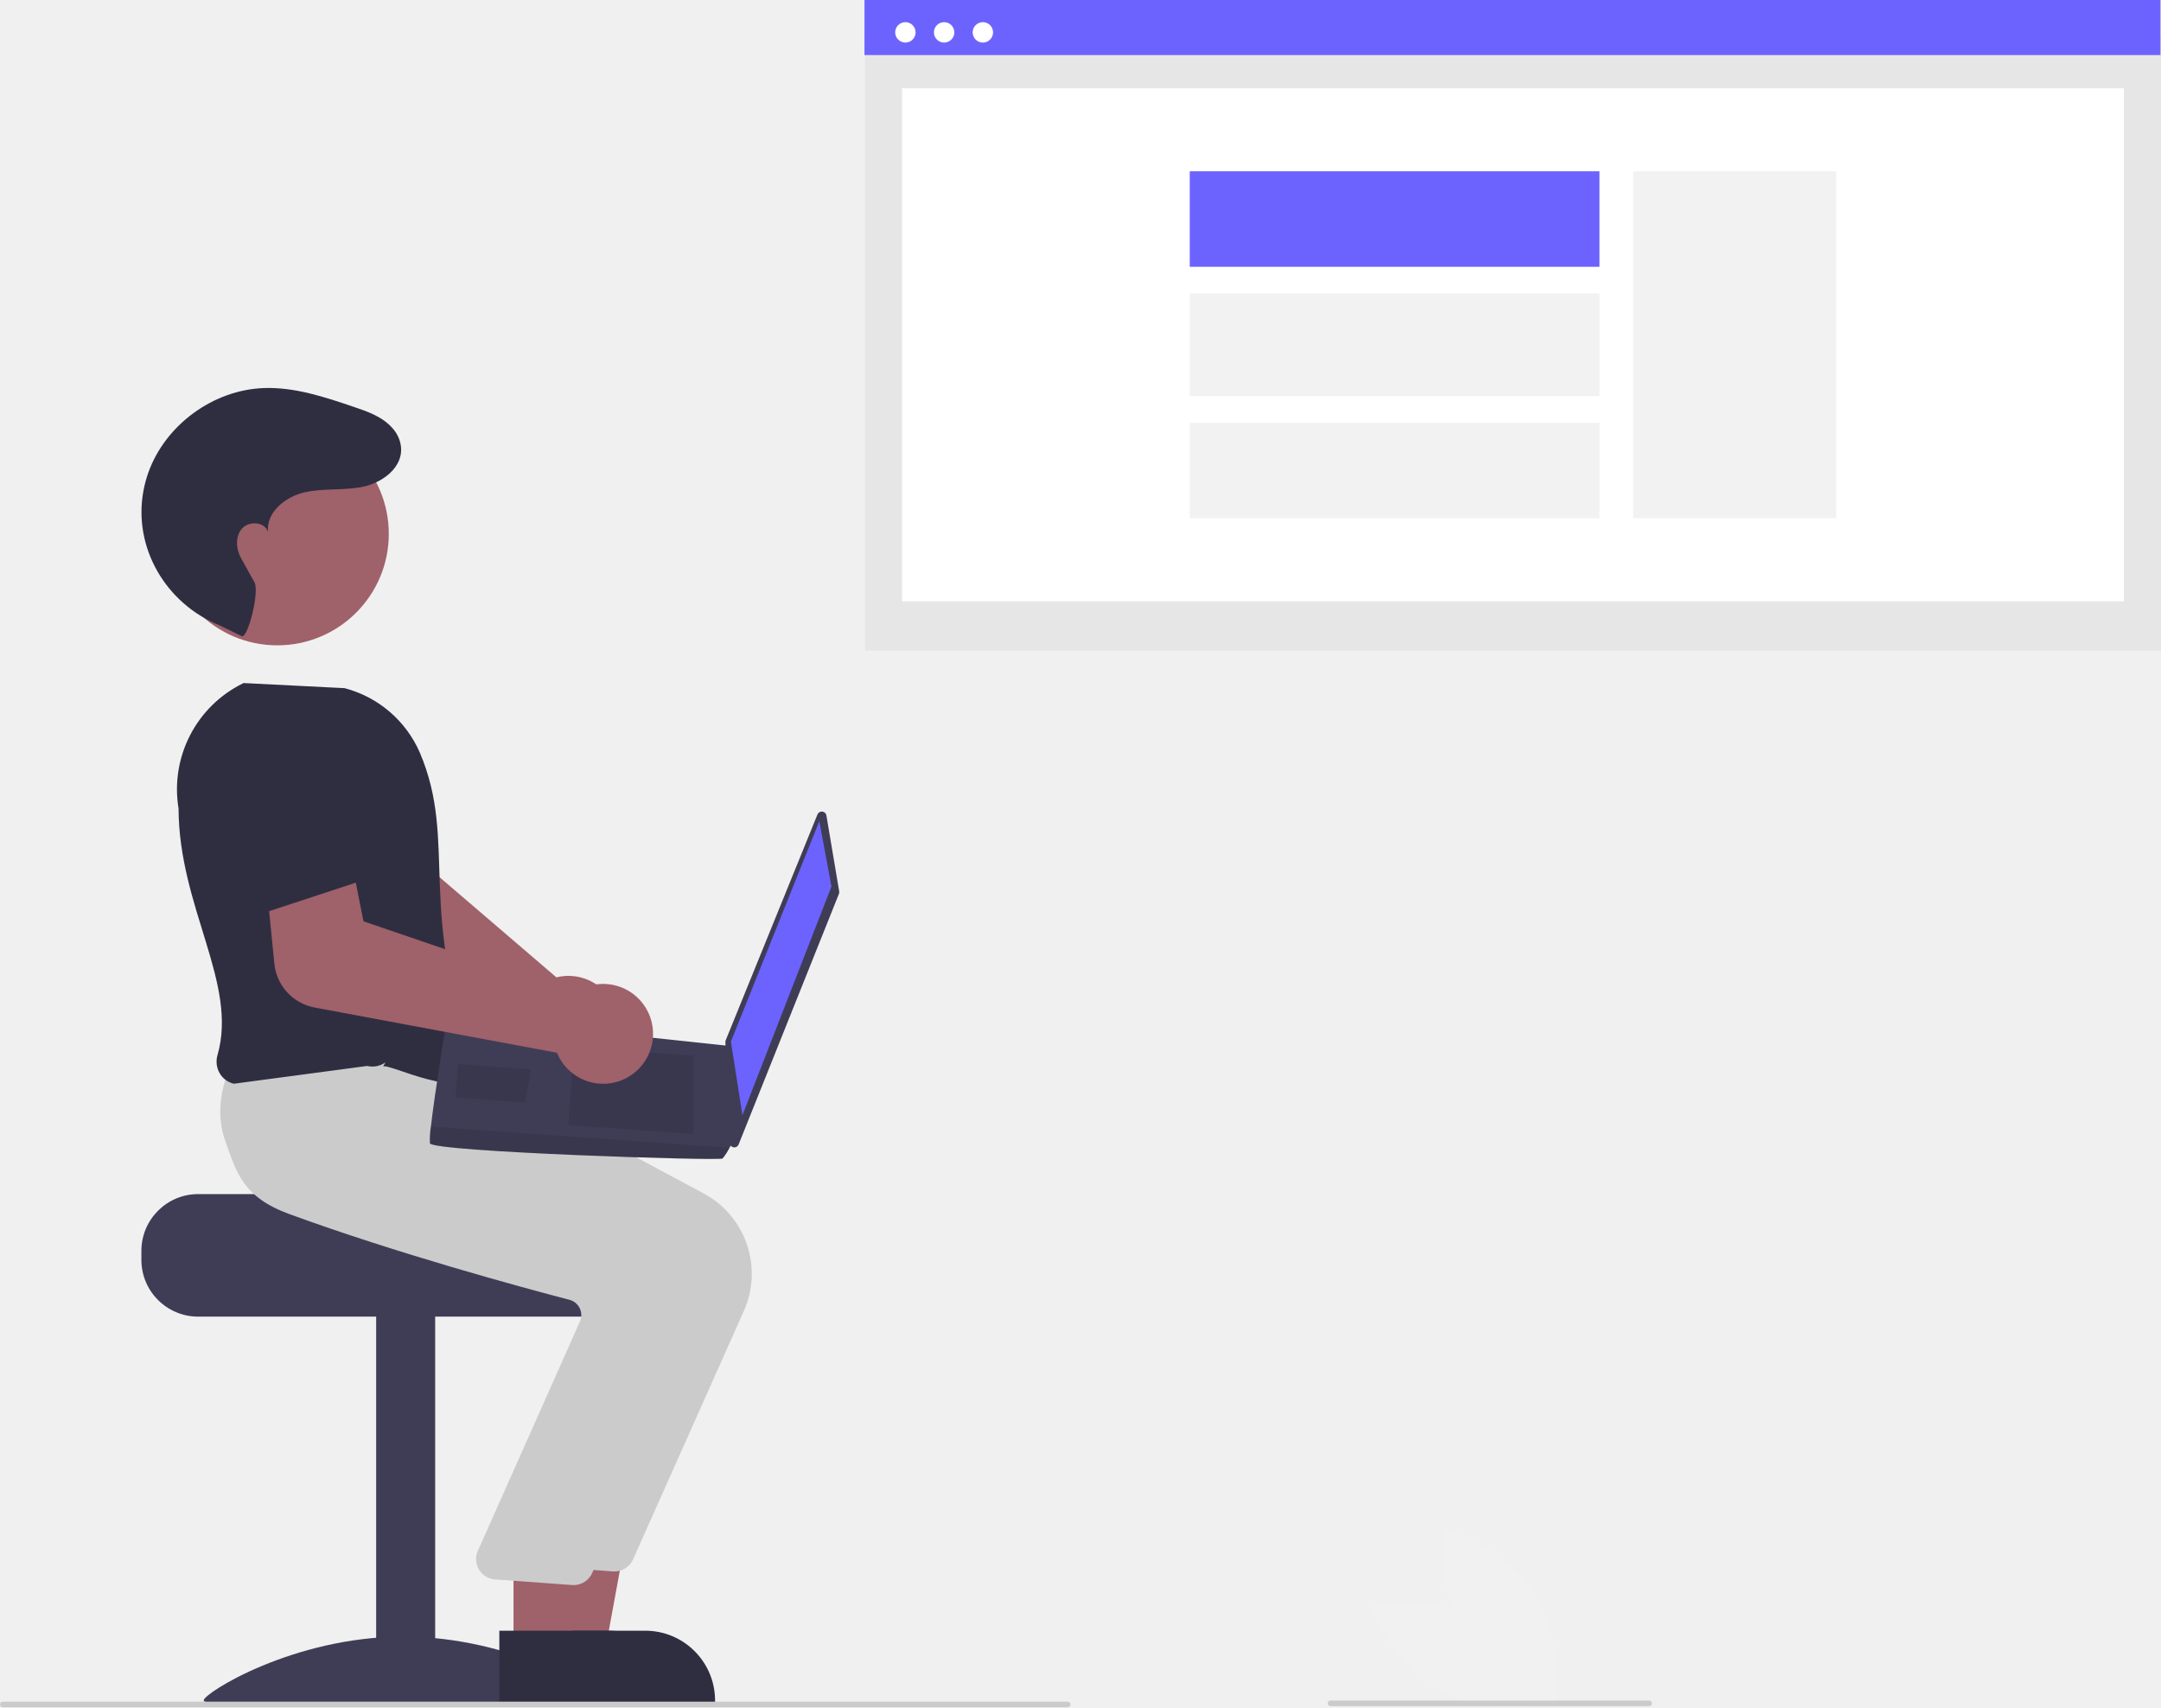
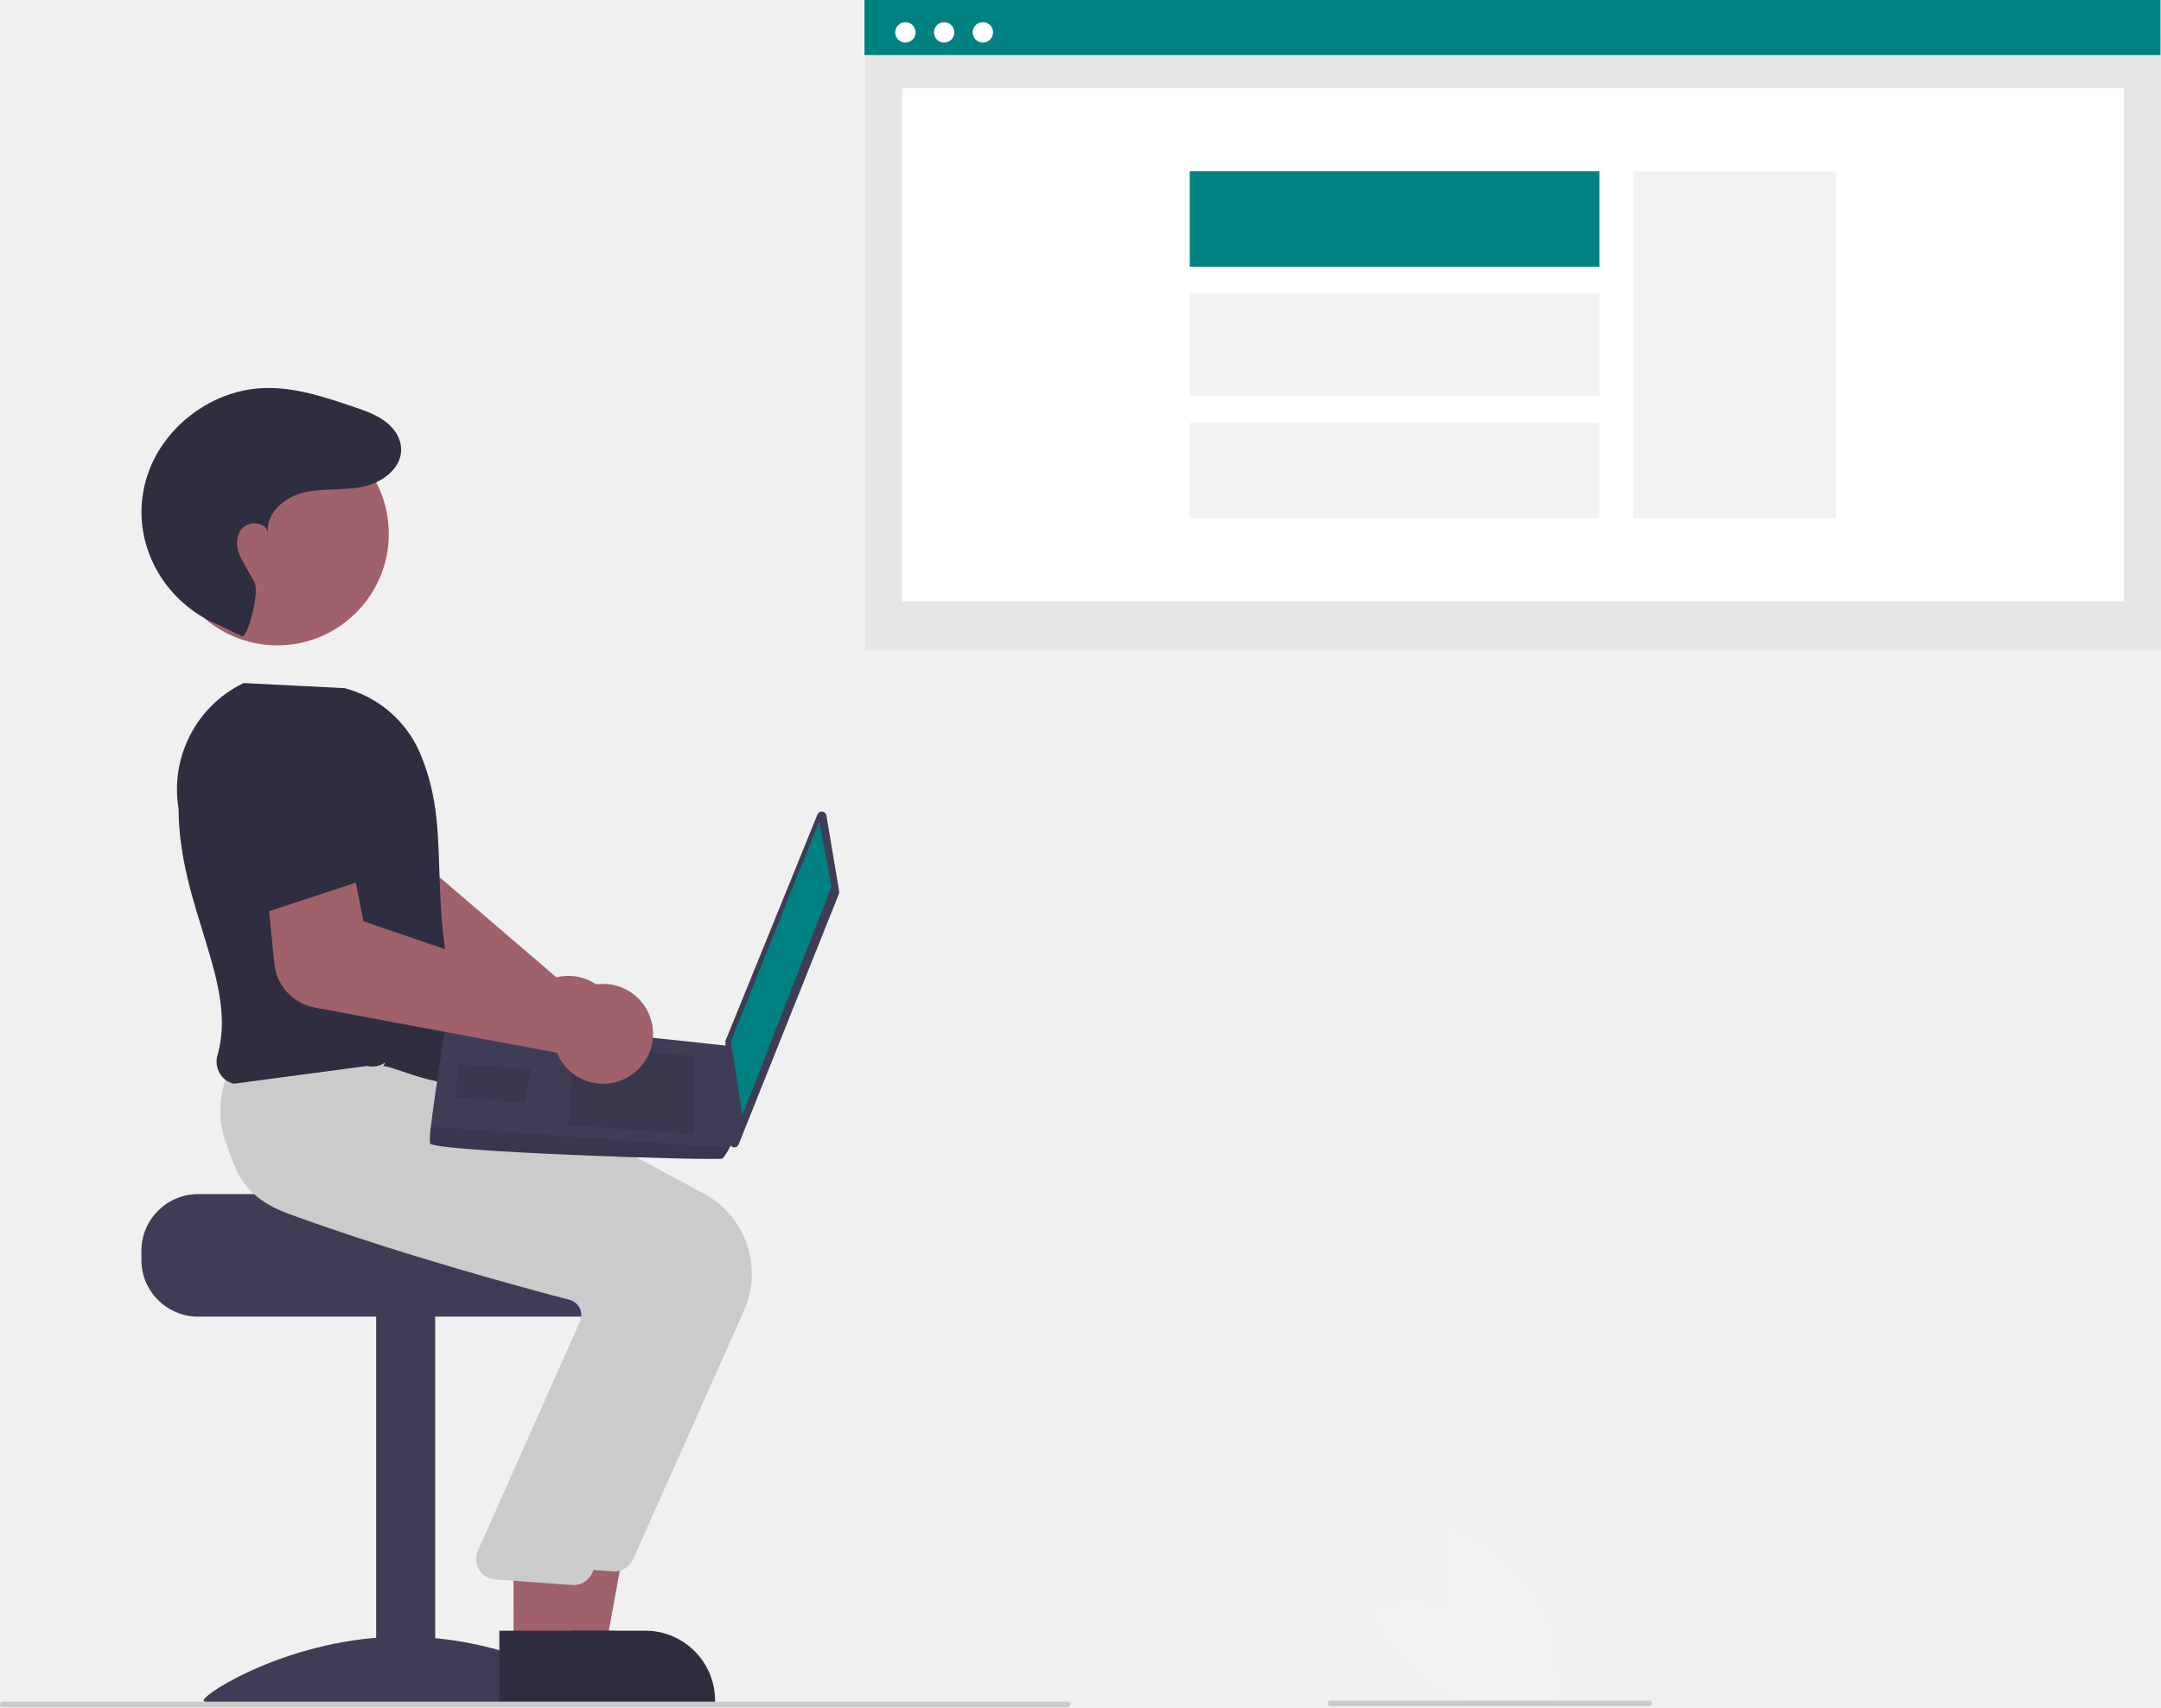
<svg xmlns="http://www.w3.org/2000/svg" data-name="Layer 1" width="773.114" height="610.804" viewBox="0 0 773.114 610.804">
  <rect id="e81a7c33-c795-457d-8abc-c4a3c260cd56" data-name="Rectangle 62" x="309.473" y="12.711" width="463.641" height="220.006" fill="#e6e6e6" />
  <rect id="be98c830-918a-42d1-b1b0-0085d5874e90" data-name="Rectangle 75" x="322.731" y="31.577" width="437.126" height="183.558" fill="#fff" />
-   <rect id="ea07d9fd-7a34-4098-acd7-056fd1871281" data-name="Rectangle 80" x="309.276" width="463.641" height="19.697" fill="#6c63ff" />
+   <rect id="ea07d9fd-7a34-4098-acd7-056fd1871281" data-name="Rectangle 80" x="309.276" width="463.641" height="19.697" fill="#008181" />
  <circle id="b9ed5a45-8896-4ed9-86b4-15f853c9a185" data-name="Ellipse 90" cx="323.913" cy="11.582" r="3.651" fill="#fff" />
  <circle id="a9233a38-f8ba-48e0-88f3-496fd4836d40" data-name="Ellipse 91" cx="337.77" cy="11.582" r="3.651" fill="#fff" />
  <circle id="aa82180f-a6a9-4f5f-82fc-e73106f4ad92" data-name="Ellipse 92" cx="351.627" cy="11.582" r="3.651" fill="#fff" />
  <rect x="584.272" y="61.279" width="72.676" height="124.155" fill="#f2f2f2" />
-   <rect x="425.64" y="61.277" width="146.59" height="34.175" fill="#6c63ff" />
+   <rect x="425.64" y="61.277" width="146.59" height="34.175" fill="#008181" />
  <rect x="425.64" y="104.969" width="146.59" height="36.771" fill="#f2f2f2" />
  <rect x="425.64" y="151.257" width="146.59" height="34.175" fill="#f2f2f2" />
  <path d="M434.646,511.7a17.867,17.867,0,0,0-19.79-17.862,17.202,17.202,0,0,0-2.348.433l-60.464-51.827,3.613-19.475-29.802-9.658-8.985,31.211a18.103,18.103,0,0,0,7.68,20.204l74.381,47.045a17.068,17.068,0,0,0,.091,1.752,17.867,17.867,0,0,0,21.691,15.502,17.382,17.382,0,0,0,2.105-.608A17.92,17.92,0,0,0,434.646,511.7Z" transform="translate(-213.4429 -144.5982)" fill="#9f616a" />
  <path d="M284.325,571.807h77.958c0,2.241,80.345,4.059,80.345,4.059a20.884,20.884,0,0,1,3.426,3.248,20.152,20.152,0,0,1,4.71,12.99v3.248A20.305,20.305,0,0,1,430.466,615.65H284.325a20.315,20.315,0,0,1-20.297-20.297v-3.248A20.326,20.326,0,0,1,284.325,571.807Z" transform="translate(-213.4429 -144.5982)" fill="#3f3d56" />
  <rect x="134.573" y="470.245" width="21.109" height="136.399" fill="#3f3d56" />
  <path d="M429.206,752.939c0,2.554-31.988.988-71.447.988s-71.447,1.566-71.447-.988,31.988-22.806,71.447-22.806S429.206,750.385,429.206,752.939Z" transform="translate(-213.4429 -144.5982)" fill="#3f3d56" />
  <polygon points="196.707 589.916 216.613 589.914 226.084 538.282 196.703 538.284 196.707 589.916" fill="#9f616a" />
  <path d="M405.072,753.811l64.189-.002v-.812a24.984,24.984,0,0,0-24.983-24.984h-.003l-39.205.002Z" transform="translate(-213.4429 -144.5982)" fill="#2f2e41" />
  <path d="M439.924,702.496l39.687-88.996a32.616,32.616,0,0,0-14.32-41.868l-86.083-46.161-39.282-3.341-36.234-3.294-.261.442c-.334.565-8.125,14.021-2.859,28.776,3.995,11.192,14.385,19.934,30.883,25.984,38.507,14.119,82.991,26.187,100.328,30.719a5.604,5.604,0,0,1,3.591,2.857,5.681,5.681,0,0,1,.319,4.545L398.822,694.997a7.307,7.307,0,0,0,6.186,9.79l27.55,2.006q.351.033.699.033A7.302,7.302,0,0,0,439.924,702.496Z" transform="translate(-213.4429 -144.5982)" fill="#cbcbcb" />
  <polygon points="183.716 589.916 203.622 589.914 213.094 538.282 183.713 538.284 183.716 589.916" fill="#9f616a" />
  <path d="M392.082,753.811l64.189-.002v-.812a24.984,24.984,0,0,0-24.983-24.984h-.003l-39.205.002Z" transform="translate(-213.4429 -144.5982)" fill="#2f2e41" />
  <path d="M425.31,707.367l39.687-88.996a32.616,32.616,0,0,0-14.32-41.868l-86.083-46.161-39.282-3.341-28.381-2.462.004-.389c-.334.565-8.125,14.021-2.859,28.776,3.995,11.192,6.266,19.934,22.764,25.984,38.507,14.119,82.991,26.187,100.328,30.719a5.604,5.604,0,0,1,3.591,2.857,5.681,5.681,0,0,1,.319,4.545L384.208,699.868a7.307,7.307,0,0,0,6.186,9.79l27.55,2.006q.351.033.699.033A7.302,7.302,0,0,0,425.31,707.367Z" transform="translate(-213.4429 -144.5982)" fill="#cbcbcb" />
  <path d="M350.517,526.163c1.903-1.346,29.228,12.99,34.1,1.624-22.733-56.833-7.068-81.374-20.993-113.965a40.581,40.581,0,0,0-26.901-23.025l-36.129-1.824-.187.09a42.227,42.227,0,0,0-23.089,44.798c.129,35.469,21.35,62.521,13.93,88.247a8.317,8.317,0,0,0,.786,6.468,7.931,7.931,0,0,0,5.059,3.749l47.705-6.364a8.061,8.061,0,0,0,6.522-1.262Z" transform="translate(-213.4429 -144.5982)" fill="#2f2e41" />
  <circle cx="99.209" cy="190.998" r="39.882" fill="#9f616a" />
  <path d="M299.948,372.203c2.119.927,6.458-15.958,4.515-19.335-2.891-5.022-2.72-4.986-4.639-8.309s-2.348-7.871.137-10.794,8.236-2.536,9.37,1.13c-.73-6.963,6.157-12.559,12.979-14.132s14.017-.596,20.877-1.996c7.961-1.624,16.243-8.297,13.067-17.051a12.33,12.33,0,0,0-2.405-3.952c-3.67-4.126-8.803-5.888-13.822-7.591-10.441-3.544-21.168-7.132-32.187-6.741-18.105.643-35.22,13.159-41.32,30.218a42.473,42.473,0,0,0-1.759,6.536c-3.782,20.337,8.028,40.397,27.209,48.141Z" transform="translate(-213.4429 -144.5982)" fill="#2f2e41" />
  <path d="M509.097,436.337l4.573,27.156a1.672,1.672,0,0,1-.096.899l-35.88,89.653a1.672,1.672,0,0,1-3.222-.551l-1.52-36.027a1.672,1.672,0,0,1,.121-.7l32.827-80.782a1.672,1.672,0,0,1,3.197.352Z" transform="translate(-213.4429 -144.5982)" fill="#3f3d56" />
-   <polygon points="293.114 293.823 297.46 317.153 265.619 398.964 261.485 372.647 293.114 293.823" fill="#6c63ff" />
+   <polygon points="293.114 293.823 297.46 317.153 265.619 398.964 261.485 372.647 293.114 293.823" fill="#008181" />
  <path d="M367.247,553.628c.783,3.058,103.64,6.369,104.707,5.444a21.674,21.674,0,0,0,2.474-3.828c1.078-1.925,2.076-3.856,2.076-3.856l-1.69-32.529L373.492,508.031s-4.483,27.146-5.89,39.617A29.957,29.957,0,0,0,367.247,553.628Z" transform="translate(-213.4429 -144.5982)" fill="#3f3d56" />
  <polygon points="248.114 377.702 248.123 405.727 203.309 402.541 205.292 374.657 248.114 377.702" opacity="0.1" style="isolation:isolate" />
  <polygon points="189.717 382.557 189.988 382.523 187.872 394.437 162.975 392.667 163.825 380.716 189.717 382.557" opacity="0.1" style="isolation:isolate" />
  <path d="M367.247,553.628c.783,3.058,103.64,6.369,104.707,5.444a21.674,21.674,0,0,0,2.474-3.828l-106.826-7.596A29.957,29.957,0,0,0,367.247,553.628Z" transform="translate(-213.4429 -144.5982)" opacity="0.1" style="isolation:isolate" />
  <path d="M325.946,505.051l86.764,16.192a17.078,17.078,0,0,0,.734,1.593,17.906,17.906,0,0,0,11.491,8.973,17.72,17.72,0,0,0,14.399-2.609,17.864,17.864,0,0,0-18.475-30.512,17.168,17.168,0,0,0-2.02,1.272l-75.361-25.744-3.857-19.429L308.361,456.856l3.239,32.57A17.767,17.767,0,0,0,325.946,505.051Z" transform="translate(-213.4429 -144.5982)" fill="#9f616a" />
  <path d="M307.302,471.383l45.422-14.929-10.596-30.423a18.135,18.135,0,0,0-20.107-11.924h0a18.135,18.135,0,0,0-15.153,18.089Z" transform="translate(-213.4429 -144.5982)" fill="#2f2e41" />
  <path d="M595.443,755.402h-381a1,1,0,1,1,0-2h381a1,1,0,0,1,0,2Z" transform="translate(-213.4429 -144.5982)" fill="#cbcbcb" />
  <path d="M743.65,723.895c18.274,9.457,26.398,30.049,26.398,30.049s-21.503,5.258-39.777-4.199-26.398-30.049-26.398-30.049S725.376,714.438,743.65,723.895Z" transform="translate(-213.4429 -144.5982)" fill="#f1f1f1" />
  <path d="M737.806,730.708c10.905,17.449,32.086,23.881,32.086,23.881s3.501-21.858-7.403-39.306-32.086-23.881-32.086-23.881S726.901,713.259,737.806,730.708Z" transform="translate(-213.4429 -144.5982)" fill="#f1f1f1" />
  <path d="M803.443,755.005h-114a1,1,0,0,1,0-2h114a1,1,0,0,1,0,2Z" transform="translate(-213.4429 -144.5982)" fill="#cbcbcb" />
</svg>
